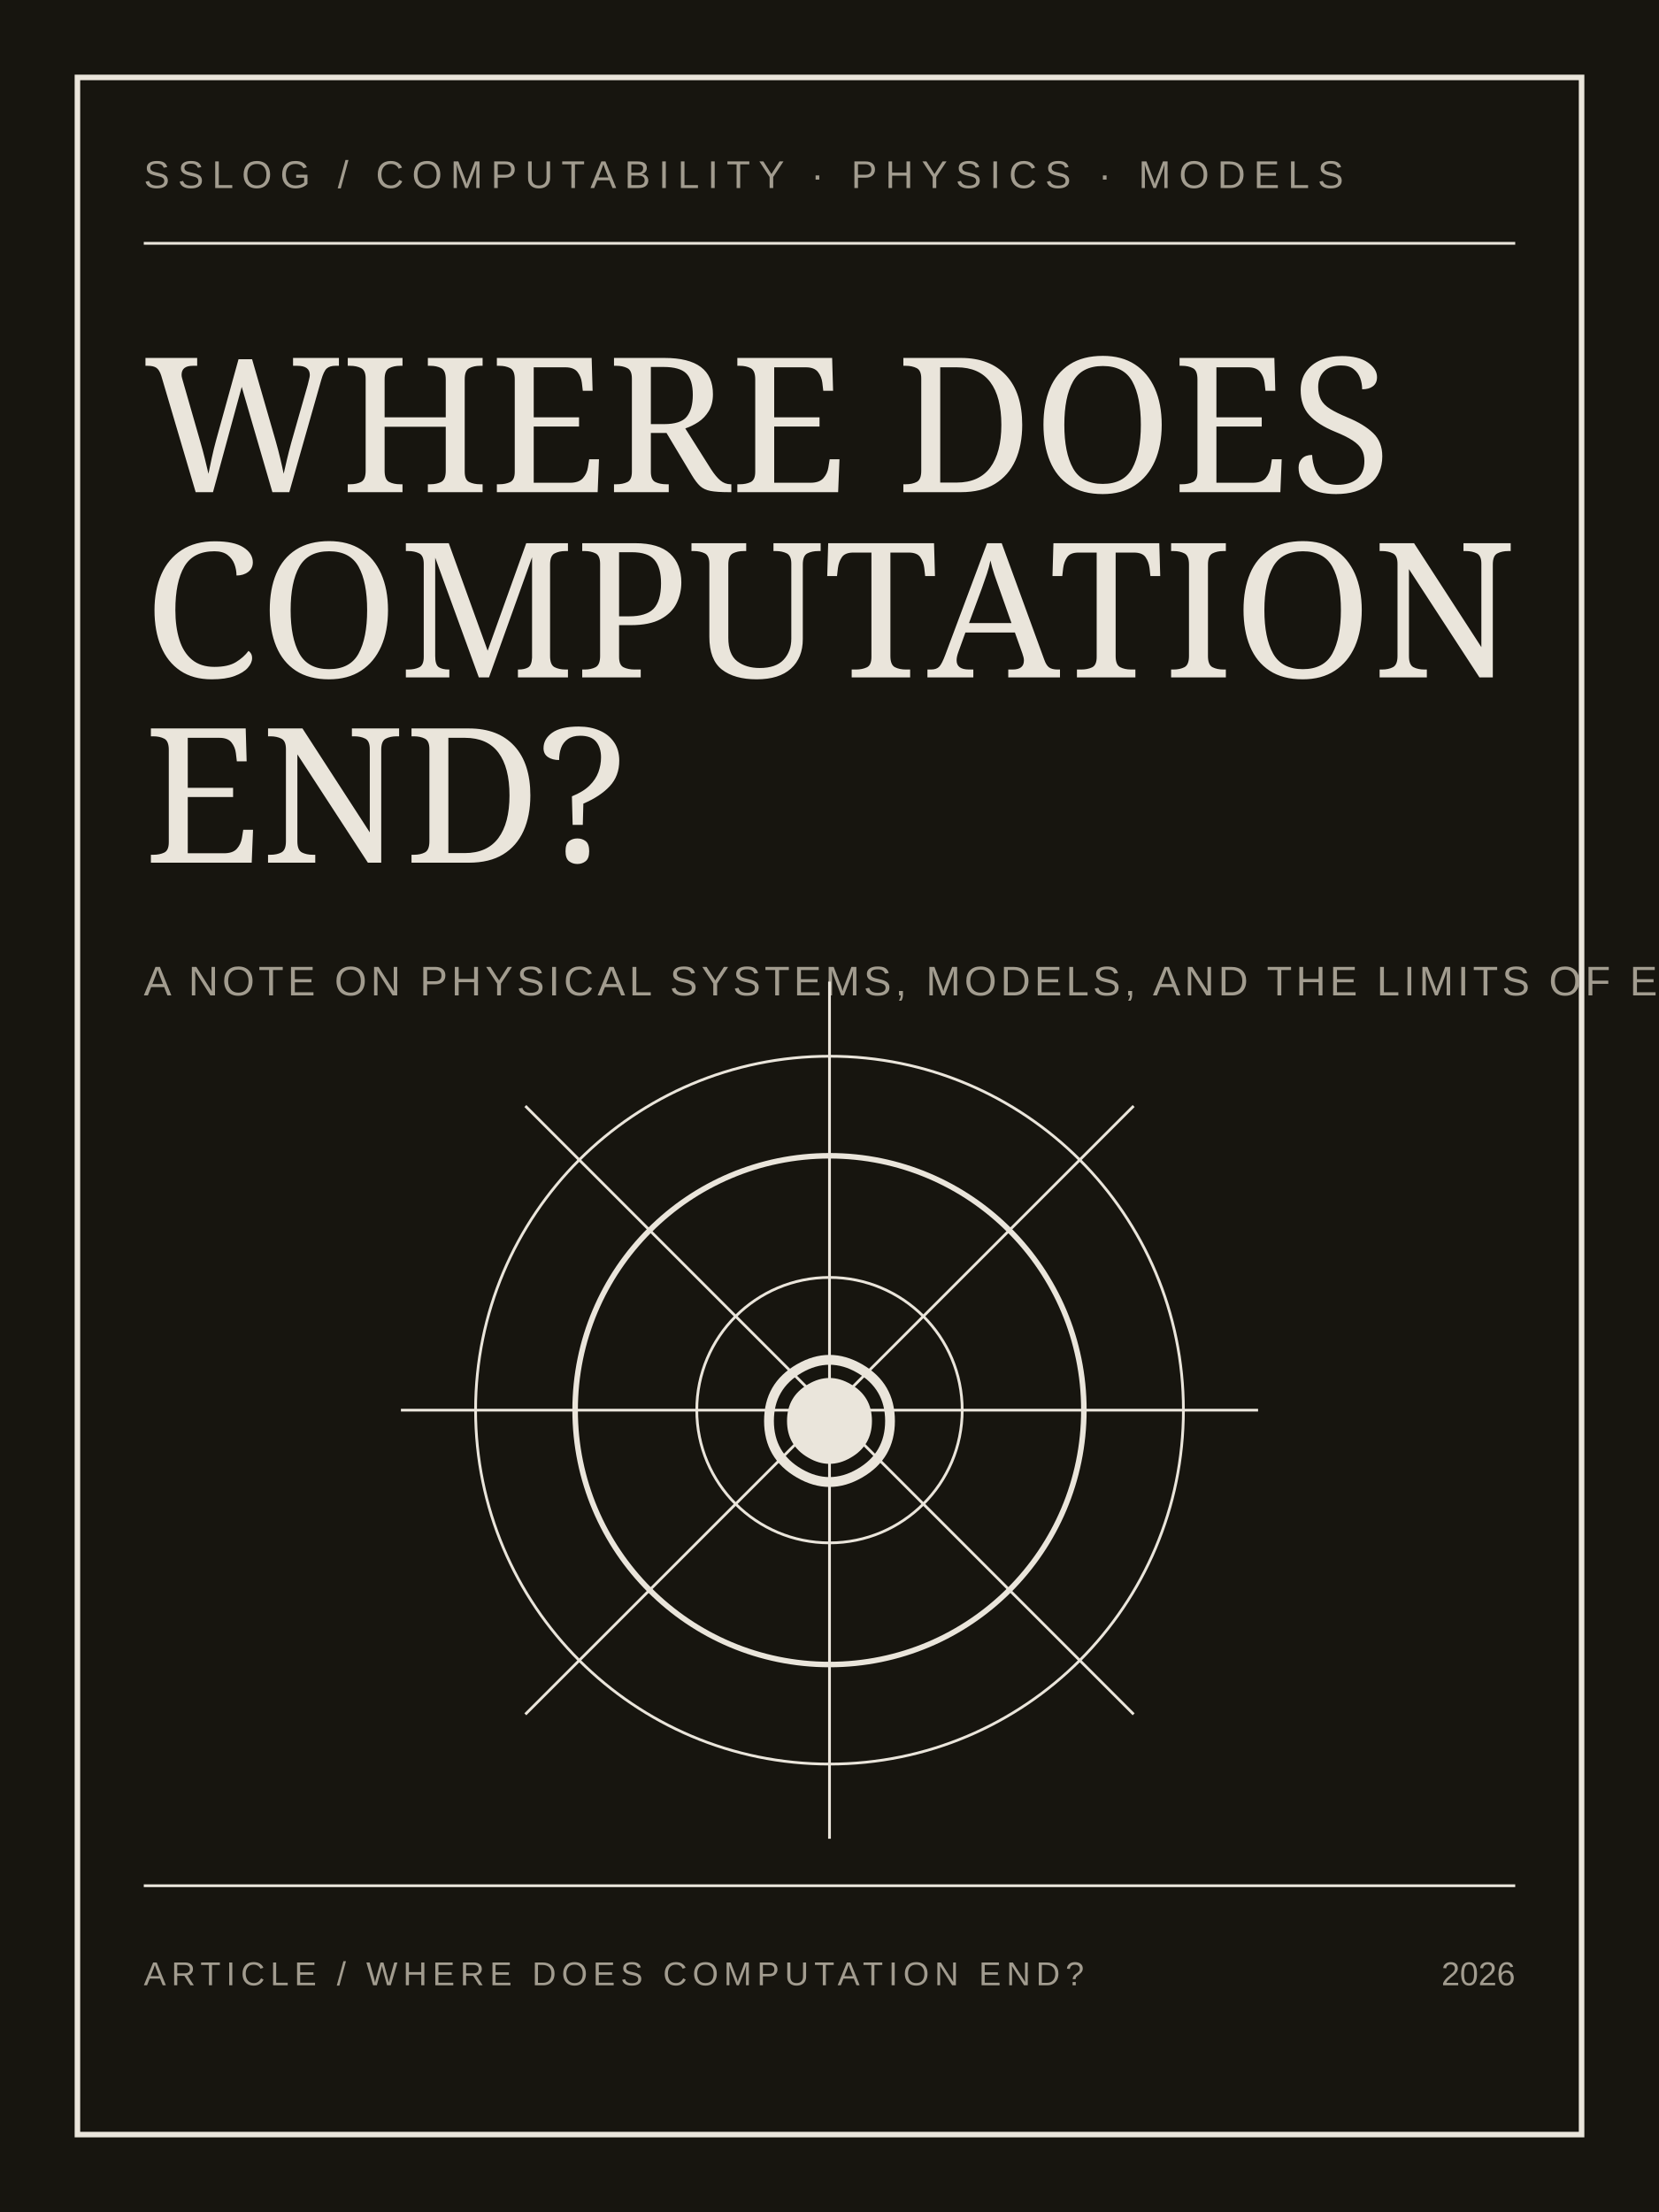
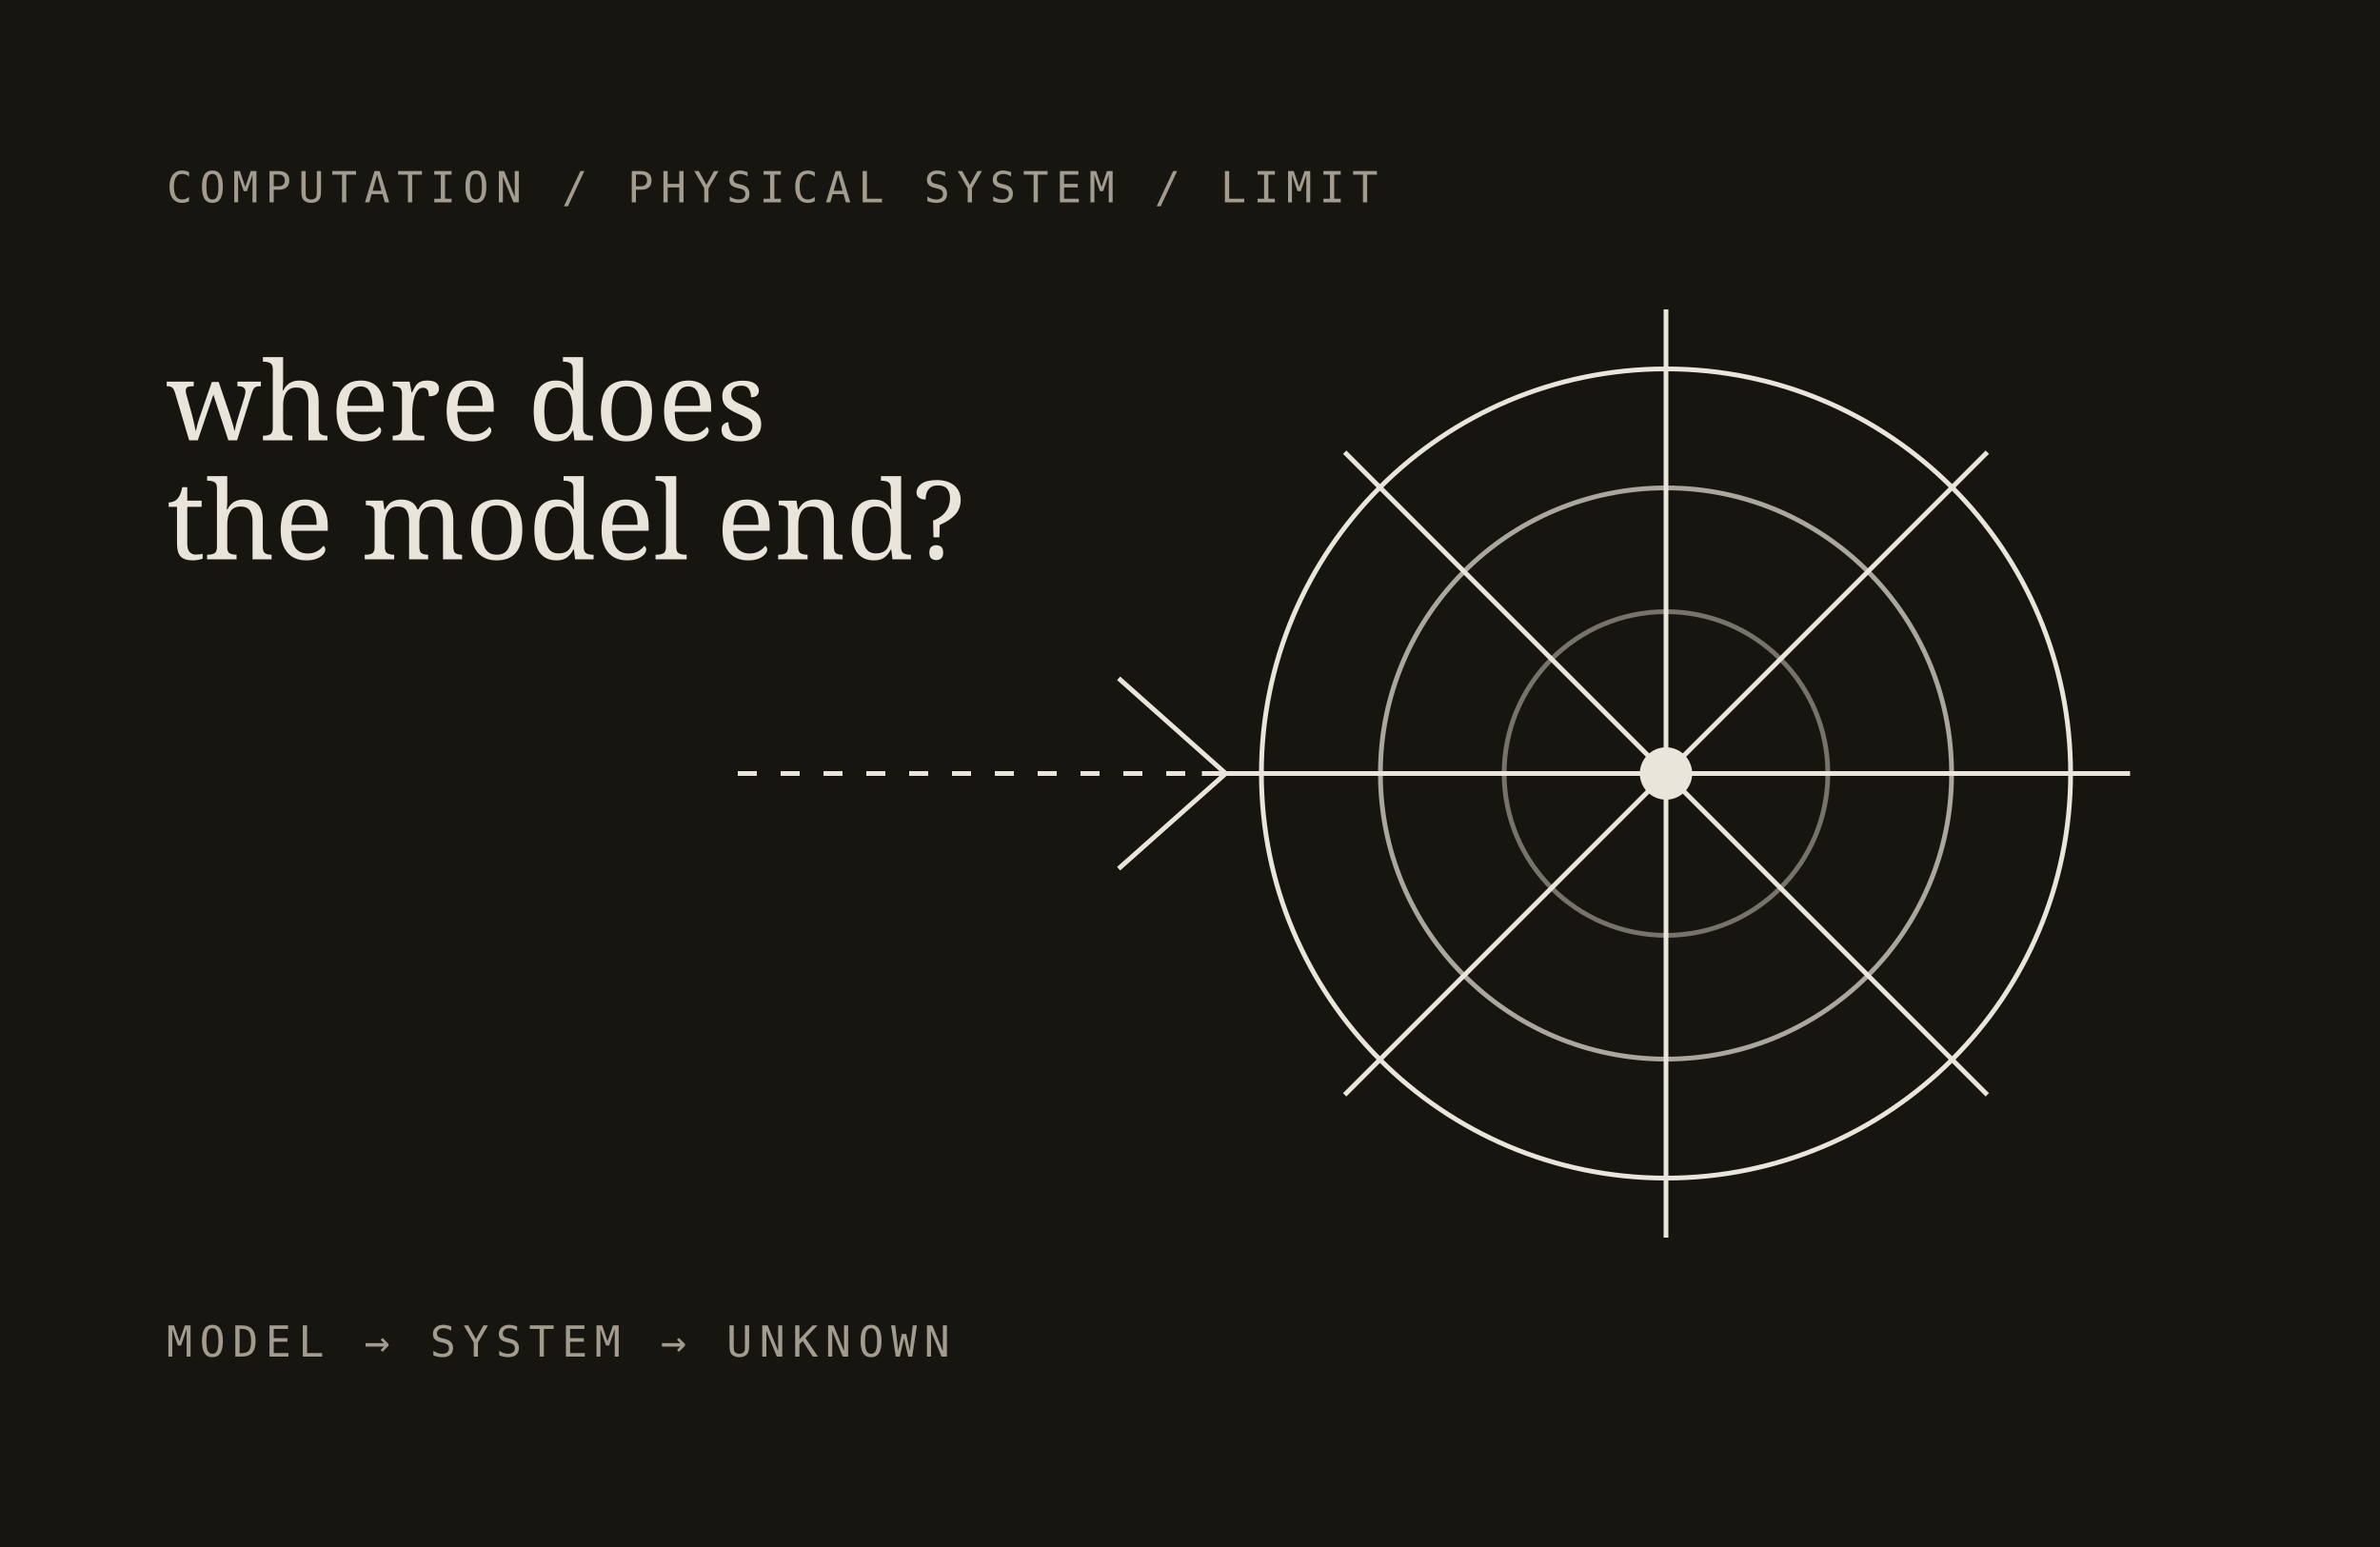
- <svg xmlns="http://www.w3.org/2000/svg" viewBox="0 0 600 800">
-   <rect width="600" height="800" fill="#17150f" />
-   <rect x="28" y="28" width="544" height="744" fill="none" stroke="#eae5db" stroke-width="2" />
-   <text x="52" y="68" font-family="Arial,sans-serif" font-size="14" letter-spacing="3" fill="#a29c8f">SSLOG / COMPUTABILITY · PHYSICS · MODELS</text>
-   <line x1="52" y1="88" x2="548" y2="88" stroke="#eae5db" />
-   <text x="52" y="178" font-family="Georgia,serif" font-size="68" fill="#eae5db">WHERE DOES</text>
-   <text x="52" y="245" font-family="Georgia,serif" font-size="68" fill="#eae5db">COMPUTATION</text>
-   <text x="52" y="312" font-family="Georgia,serif" font-size="68" fill="#eae5db">END?</text>
-   <text x="52" y="360" font-family="Arial,sans-serif" font-size="15" letter-spacing="1.4" fill="#a29c8f">A NOTE ON PHYSICAL SYSTEMS, MODELS, AND THE LIMITS OF EFFECTIVE DESCRIPTION.</text>
-   <g transform="translate(300 510)" fill="none" stroke="#eae5db">
-     <circle r="128" />
-     <circle r="92" stroke-width="2" />
-     <circle r="48" />
-     <path d="M-155 0H155M0-155V155M-110-110L110 110M110-110L-110 110" />
-     <text x="0" y="20" text-anchor="middle" font-family="Georgia,serif" font-size="62" fill="#eae5db" stroke="none">◉</text>
+ <svg xmlns="http://www.w3.org/2000/svg" viewBox="0 0 1000 650">
+   <rect width="1000" height="650" fill="#17150f" />
+   <g fill="none" stroke="#eae5db" stroke-width="2">
+     <circle cx="700" cy="325" r="170" />
+     <circle cx="700" cy="325" r="120" opacity=".7" />
+     <circle cx="700" cy="325" r="68" opacity=".45" />
+     <path d="M505 325H895M700 130V520M565 190L835 460M835 190L565 460" />
+     <circle cx="700" cy="325" r="11" fill="#eae5db" stroke="none" />
+     <path d="M310 325H505" stroke-dasharray="8 10" />
+     <path d="M470 285L515 325L470 365" />
  </g>
-   <line x1="52" y1="682" x2="548" y2="682" stroke="#eae5db" />
-   <text x="52" y="718" font-family="Arial,sans-serif" font-size="12" letter-spacing="2" fill="#a29c8f">ARTICLE / WHERE DOES COMPUTATION END?</text>
-   <text x="548" y="718" text-anchor="end" font-family="Arial,sans-serif" font-size="12" fill="#a29c8f">2026</text>
+   <g fill="#a29c8f" font-family="monospace" font-size="18" letter-spacing="3">
+     <text x="70" y="85">COMPUTATION / PHYSICAL SYSTEM / LIMIT</text>
+     <text x="70" y="570">MODEL → SYSTEM → UNKNOWN</text>
+   </g>
+   <g fill="#eae5db" font-family="Georgia,serif">
+     <text x="70" y="185" font-size="46">where does</text>
+     <text x="70" y="235" font-size="46">the model end?</text>
+   </g>
</svg>
